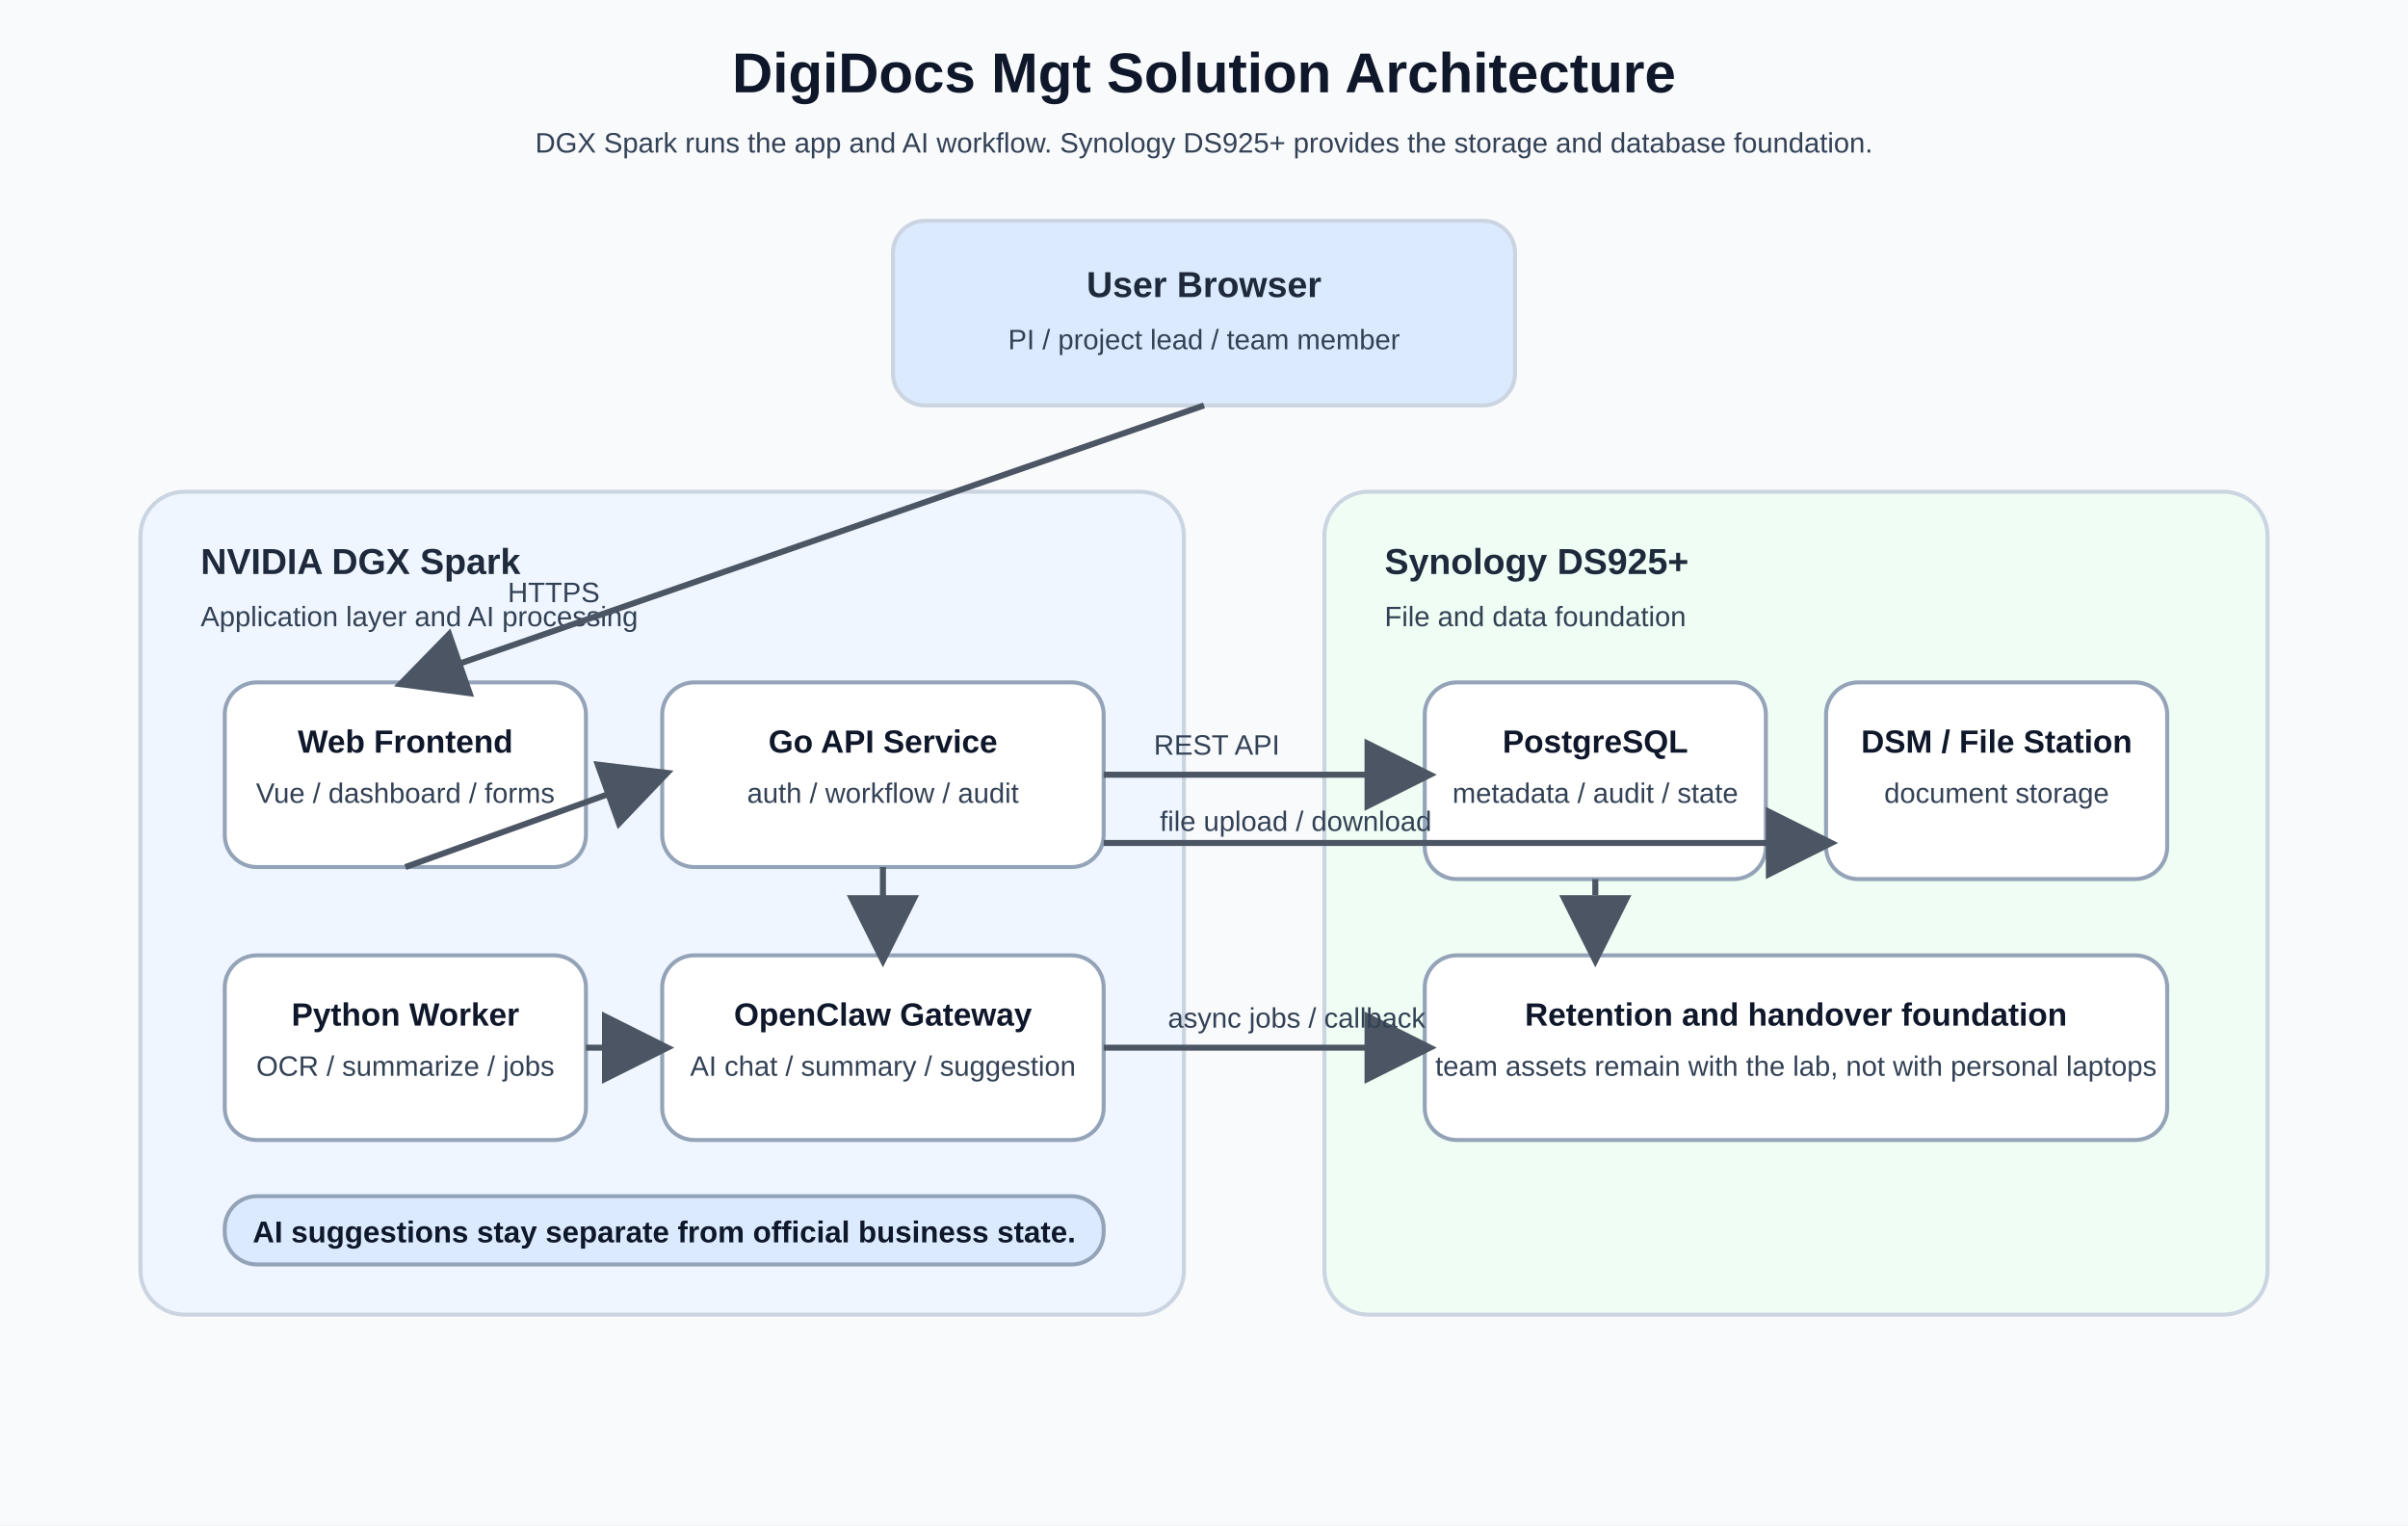
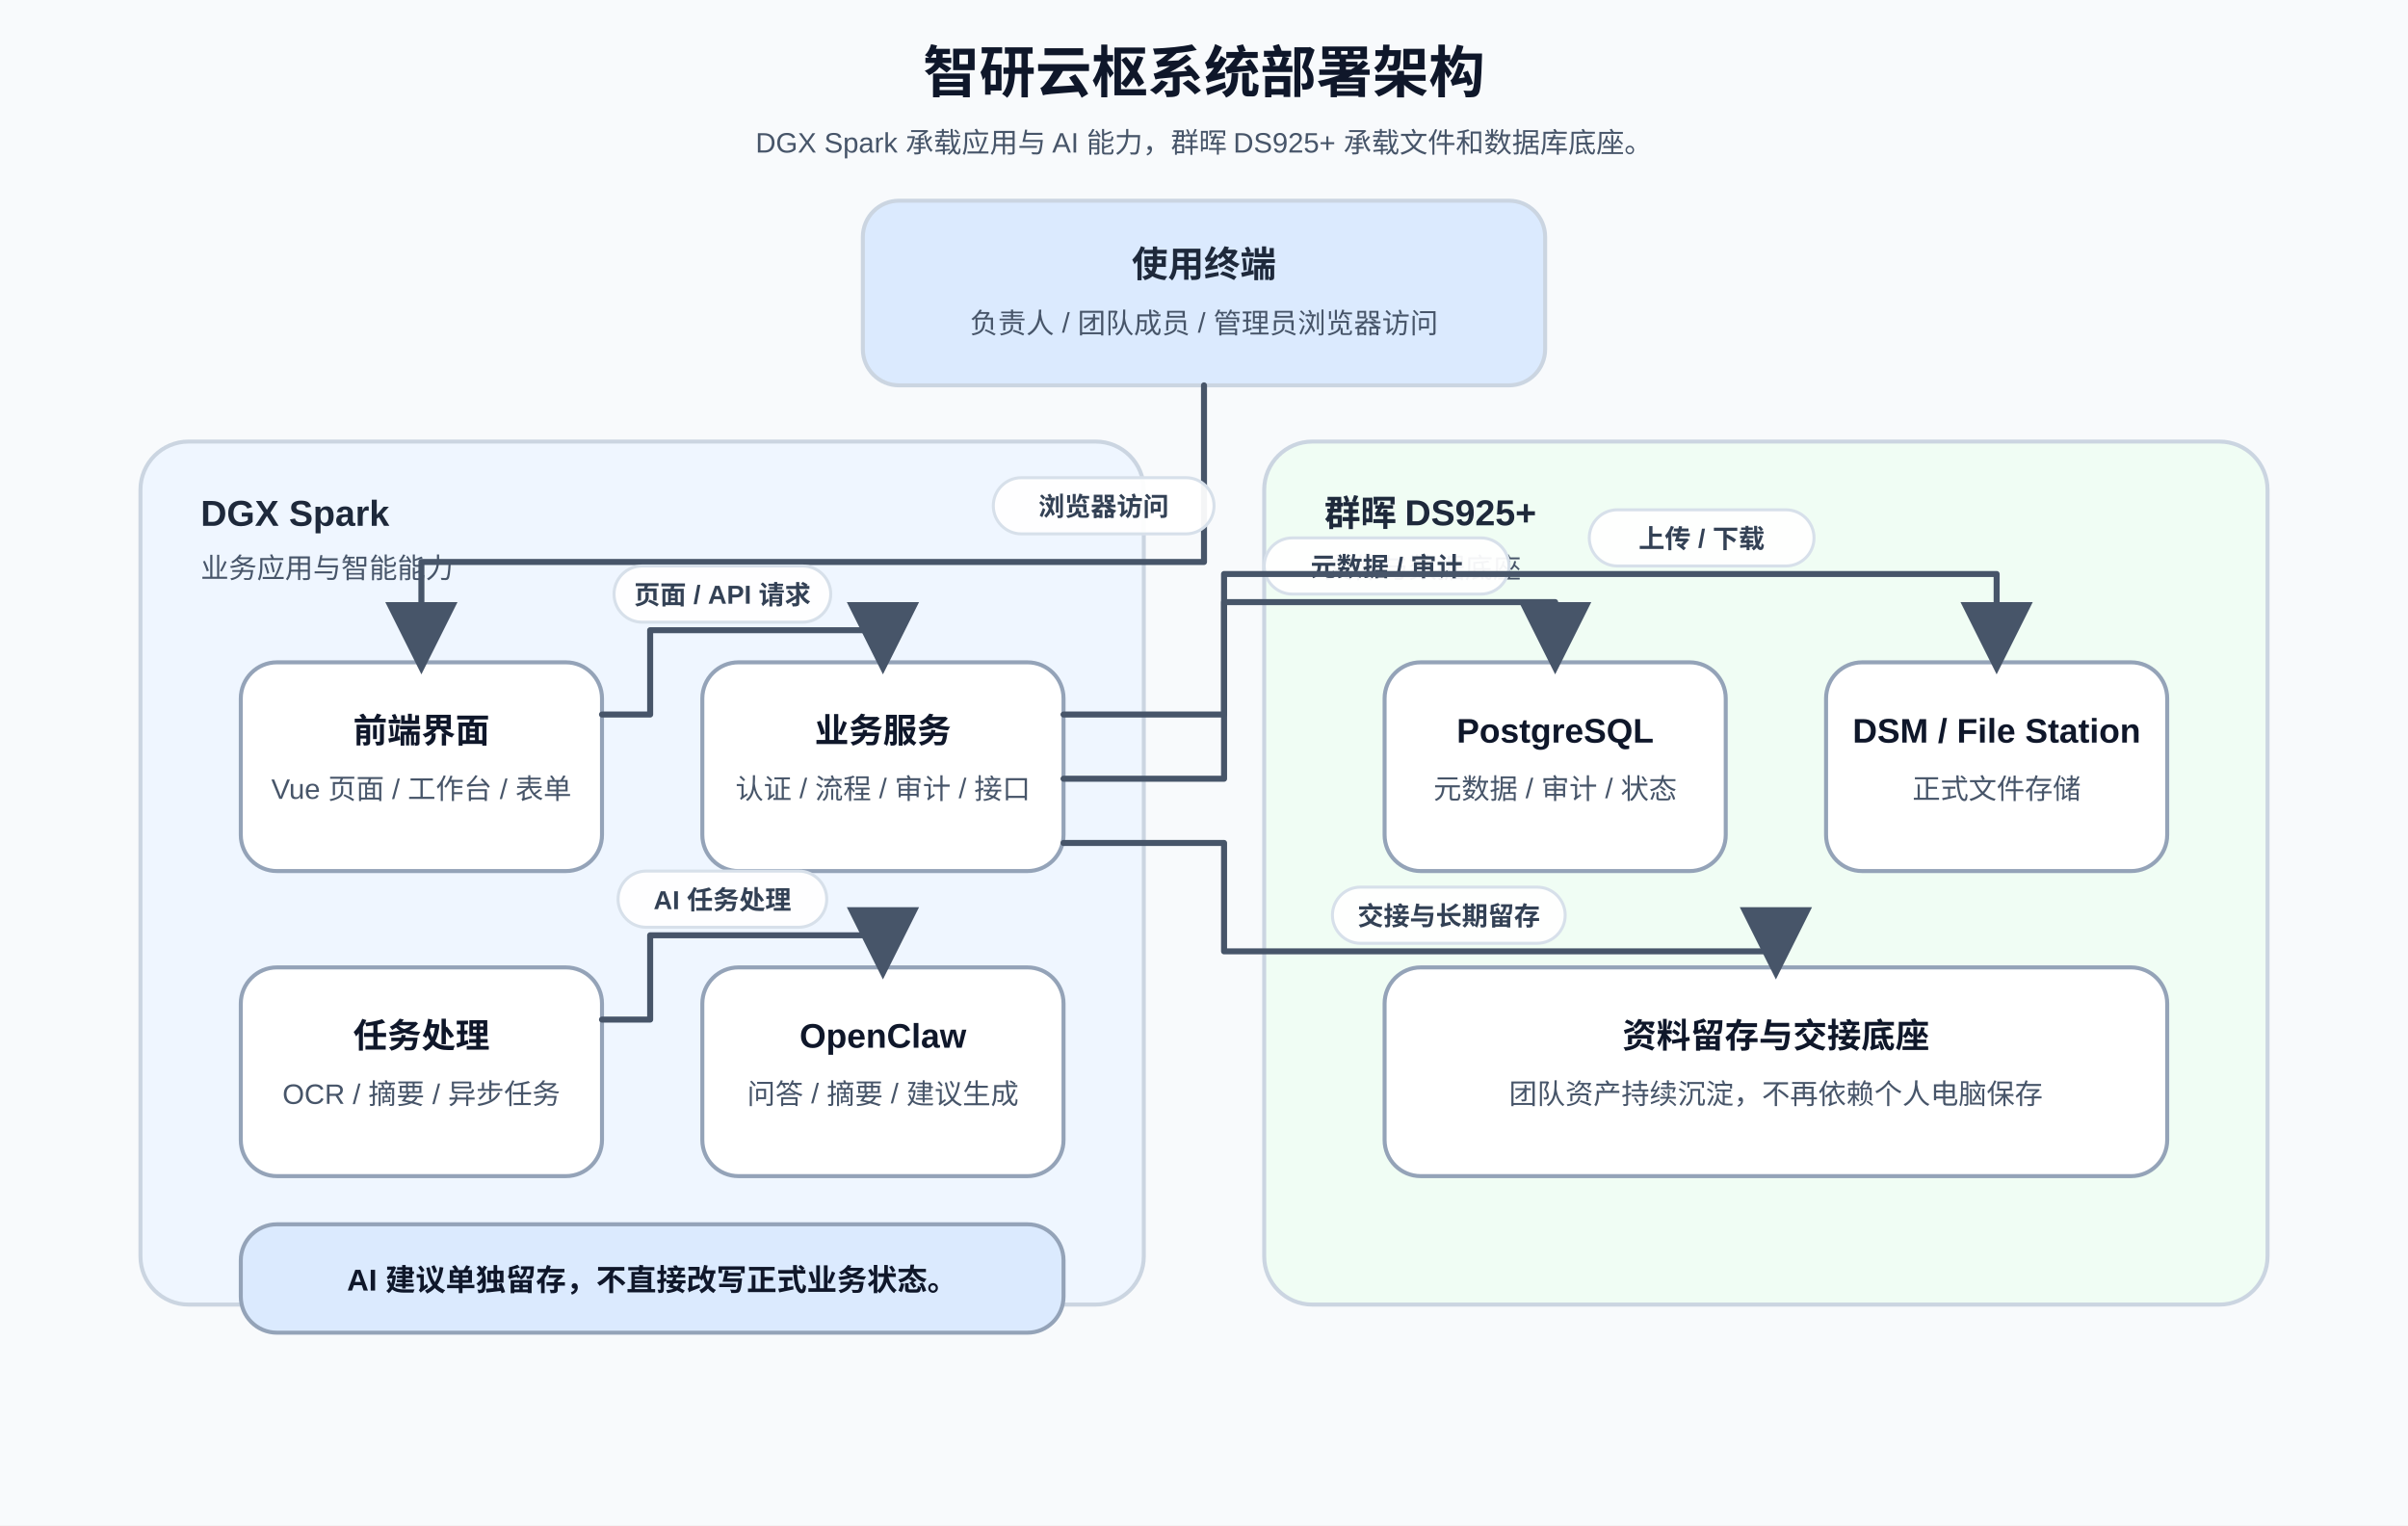
<svg xmlns="http://www.w3.org/2000/svg" width="1200" height="760" viewBox="0 0 1200 760" role="img" aria-labelledby="title desc">
  <defs>
    <marker id="arrow" markerWidth="12" markerHeight="12" refX="10" refY="6" orient="auto">
-       <path d="M 0 0 L 12 6 L 0 12 z" fill="#4b5563" />
+       <path d="M 0 0 L 12 6 L 0 12 z" fill="#475569" />
    </marker>
    <style>
-       .title { font: 700 28px Arial, sans-serif; fill: #0f172a; }
-       .subtitle { font: 600 18px Arial, sans-serif; fill: #1e293b; }
-       .label { font: 600 16px Arial, sans-serif; fill: #0f172a; }
-       .small { font: 400 14px Arial, sans-serif; fill: #334155; }
-       .note { font: 600 15px Arial, sans-serif; fill: #0f172a; }
+       .title { font: 700 28px Arial, "Noto Sans CJK SC", sans-serif; fill: #0f172a; }
+       .subtitle { font: 600 18px Arial, "Noto Sans CJK SC", sans-serif; fill: #1e293b; }
+       .label { font: 700 17px Arial, "Noto Sans CJK SC", sans-serif; fill: #0f172a; }
+       .small { font: 400 14px Arial, "Noto Sans CJK SC", sans-serif; fill: #475569; }
+       .note { font: 600 15px Arial, "Noto Sans CJK SC", sans-serif; fill: #0f172a; }
      .frame { stroke: #cbd5e1; stroke-width: 2; }
      .box { stroke: #94a3b8; stroke-width: 2; }
-       .line { stroke: #4b5563; stroke-width: 3; fill: none; marker-end: url(#arrow); }
-       .dash { stroke-dasharray: 8 6; }
+       .line {
+         stroke: #475569;
+         stroke-width: 3;
+         fill: none;
+         marker-end: url(#arrow);
+         stroke-linecap: round;
+         stroke-linejoin: round;
+       }
+       .pill-box { fill: rgba(255, 255, 255, 0.94); stroke: #d7e0ea; stroke-width: 1.5; }
+       .pill-text { font: 600 13px Arial, "Noto Sans CJK SC", sans-serif; fill: #334155; }
    </style>
  </defs>
  <rect width="1200" height="760" fill="#f8fafc" />
-   <text x="600" y="46" text-anchor="middle" class="title">DigiDocs Mgt Solution Architecture</text>
-   <text x="600" y="76" text-anchor="middle" class="small">DGX Spark runs the app and AI workflow. Synology DS925+ provides the storage and database foundation.</text>
-   <rect x="445" y="110" rx="16" ry="16" width="310" height="92" fill="#dbeafe" class="frame" />
-   <text x="600" y="148" text-anchor="middle" class="subtitle">User Browser</text>
-   <text x="600" y="174" text-anchor="middle" class="small">PI / project lead / team member</text>
-   <rect x="70" y="245" rx="22" ry="22" width="520" height="410" fill="#eff6ff" class="frame" />
-   <text x="100" y="286" class="subtitle">NVIDIA DGX Spark</text>
-   <text x="100" y="312" class="small">Application layer and AI processing</text>
-   <rect x="112" y="340" rx="16" ry="16" width="180" height="92" fill="#ffffff" class="box" />
-   <text x="202" y="375" text-anchor="middle" class="label">Web Frontend</text>
-   <text x="202" y="400" text-anchor="middle" class="small">Vue / dashboard / forms</text>
-   <rect x="330" y="340" rx="16" ry="16" width="220" height="92" fill="#ffffff" class="box" />
-   <text x="440" y="375" text-anchor="middle" class="label">Go API Service</text>
-   <text x="440" y="400" text-anchor="middle" class="small">auth / workflow / audit</text>
-   <rect x="112" y="476" rx="16" ry="16" width="180" height="92" fill="#ffffff" class="box" />
-   <text x="202" y="511" text-anchor="middle" class="label">Python Worker</text>
-   <text x="202" y="536" text-anchor="middle" class="small">OCR / summarize / jobs</text>
-   <rect x="330" y="476" rx="16" ry="16" width="220" height="92" fill="#ffffff" class="box" />
-   <text x="440" y="511" text-anchor="middle" class="label">OpenClaw Gateway</text>
-   <text x="440" y="536" text-anchor="middle" class="small">AI chat / summary / suggestion</text>
-   <rect x="112" y="596" rx="16" ry="16" width="438" height="34" fill="#dbeafe" class="box" />
-   <text x="331" y="619" text-anchor="middle" class="note">AI suggestions stay separate from official business state.</text>
-   <rect x="660" y="245" rx="22" ry="22" width="470" height="410" fill="#f0fdf4" class="frame" />
-   <text x="690" y="286" class="subtitle">Synology DS925+</text>
-   <text x="690" y="312" class="small">File and data foundation</text>
-   <rect x="710" y="340" rx="16" ry="16" width="170" height="98" fill="#ffffff" class="box" />
-   <text x="795" y="375" text-anchor="middle" class="label">PostgreSQL</text>
-   <text x="795" y="400" text-anchor="middle" class="small">metadata / audit / state</text>
-   <rect x="910" y="340" rx="16" ry="16" width="170" height="98" fill="#ffffff" class="box" />
-   <text x="995" y="375" text-anchor="middle" class="label">DSM / File Station</text>
-   <text x="995" y="400" text-anchor="middle" class="small">document storage</text>
-   <rect x="710" y="476" rx="16" ry="16" width="370" height="92" fill="#ffffff" class="box" />
-   <text x="895" y="511" text-anchor="middle" class="label">Retention and handover foundation</text>
-   <text x="895" y="536" text-anchor="middle" class="small">team assets remain with the lab, not with personal laptops</text>
-   <line x1="600" y1="202" x2="202" y2="340" class="line" />
-   <line x1="202" y1="432" x2="330" y2="386" class="line" />
-   <line x1="440" y1="432" x2="440" y2="476" class="line" />
-   <line x1="292" y1="522" x2="330" y2="522" class="line" />
-   <line x1="550" y1="386" x2="710" y2="386" class="line" />
-   <line x1="550" y1="420" x2="910" y2="420" class="line" />
-   <path d="M 550 522 C 650 522, 650 522, 710 522" class="line" />
-   <path d="M 795 438 C 795 460, 795 470, 795 476" class="line dash" />
-   <text x="253" y="300" class="small">HTTPS</text>
-   <text x="575" y="376" class="small">REST API</text>
-   <text x="578" y="414" class="small">file upload / download</text>
-   <text x="582" y="512" class="small">async jobs / callback</text>
+   <text x="600" y="46" text-anchor="middle" class="title">智研云枢系统部署架构</text>
+   <text x="600" y="76" text-anchor="middle" class="small">DGX Spark 承载应用与 AI 能力，群晖 DS925+ 承载文件和数据库底座。</text>
+   <rect x="430" y="100" rx="18" ry="18" width="340" height="92" fill="#dbeafe" class="frame" />
+   <text x="600" y="138" text-anchor="middle" class="subtitle">使用终端</text>
+   <text x="600" y="166" text-anchor="middle" class="small">负责人 / 团队成员 / 管理员浏览器访问</text>
+   <rect x="70" y="220" rx="24" ry="24" width="500" height="430" fill="#eff6ff" class="frame" />
+   <text x="100" y="262" class="subtitle">DGX Spark</text>
+   <text x="100" y="288" class="small">业务应用与智能能力</text>
+   <rect x="120" y="330" rx="18" ry="18" width="180" height="104" fill="#ffffff" class="box" />
+   <text x="210" y="370" text-anchor="middle" class="label">前端界面</text>
+   <text x="210" y="398" text-anchor="middle" class="small">Vue 页面 / 工作台 / 表单</text>
+   <rect x="350" y="330" rx="18" ry="18" width="180" height="104" fill="#ffffff" class="box" />
+   <text x="440" y="370" text-anchor="middle" class="label">业务服务</text>
+   <text x="440" y="398" text-anchor="middle" class="small">认证 / 流程 / 审计 / 接口</text>
+   <rect x="120" y="482" rx="18" ry="18" width="180" height="104" fill="#ffffff" class="box" />
+   <text x="210" y="522" text-anchor="middle" class="label">任务处理</text>
+   <text x="210" y="550" text-anchor="middle" class="small">OCR / 摘要 / 异步任务</text>
+   <rect x="350" y="482" rx="18" ry="18" width="180" height="104" fill="#ffffff" class="box" />
+   <text x="440" y="522" text-anchor="middle" class="label">OpenClaw</text>
+   <text x="440" y="550" text-anchor="middle" class="small">问答 / 摘要 / 建议生成</text>
+   <rect x="120" y="610" rx="18" ry="18" width="410" height="54" fill="#dbeafe" class="box" />
+   <text x="325" y="643" text-anchor="middle" class="note">AI 建议单独留存，不直接改写正式业务状态。</text>
+   <rect x="630" y="220" rx="24" ry="24" width="500" height="430" fill="#f0fdf4" class="frame" />
+   <text x="660" y="262" class="subtitle">群晖 DS925+</text>
+   <text x="660" y="288" class="small">文件与数据底座</text>
+   <rect x="690" y="330" rx="18" ry="18" width="170" height="104" fill="#ffffff" class="box" />
+   <text x="775" y="370" text-anchor="middle" class="label">PostgreSQL</text>
+   <text x="775" y="398" text-anchor="middle" class="small">元数据 / 审计 / 状态</text>
+   <rect x="910" y="330" rx="18" ry="18" width="170" height="104" fill="#ffffff" class="box" />
+   <text x="995" y="370" text-anchor="middle" class="label">DSM / File Station</text>
+   <text x="995" y="398" text-anchor="middle" class="small">正式文件存储</text>
+   <rect x="690" y="482" rx="18" ry="18" width="390" height="104" fill="#ffffff" class="box" />
+   <text x="885" y="522" text-anchor="middle" class="label">资料留存与交接底座</text>
+   <text x="885" y="550" text-anchor="middle" class="small">团队资产持续沉淀，不再依赖个人电脑保存</text>
+   <path d="M 600 192 L 600 280 L 210 280 L 210 330" class="line" />
+   <rect x="495" y="238" rx="14" ry="14" width="110" height="28" class="pill-box" />
+   <text x="550" y="257" text-anchor="middle" class="pill-text">浏览器访问</text>
+   <path d="M 300 356 L 324 356 L 324 314 L 440 314 L 440 330" class="line" />
+   <rect x="306" y="282" rx="14" ry="14" width="108" height="28" class="pill-box" />
+   <text x="360" y="301" text-anchor="middle" class="pill-text">页面 / API 请求</text>
+   <path d="M 300 508 L 324 508 L 324 466 L 440 466 L 440 482" class="line" />
+   <rect x="308" y="434" rx="14" ry="14" width="104" height="28" class="pill-box" />
+   <text x="360" y="453" text-anchor="middle" class="pill-text">AI 任务处理</text>
+   <path d="M 530 356 L 610 356 L 610 300 L 775 300 L 775 330" class="line" />
+   <rect x="630" y="268" rx="14" ry="14" width="122" height="28" class="pill-box" />
+   <text x="691" y="287" text-anchor="middle" class="pill-text">元数据 / 审计</text>
+   <path d="M 530 388 L 610 388 L 610 286 L 995 286 L 995 330" class="line" />
+   <rect x="792" y="254" rx="14" ry="14" width="112" height="28" class="pill-box" />
+   <text x="848" y="273" text-anchor="middle" class="pill-text">上传 / 下载</text>
+   <path d="M 530 420 L 610 420 L 610 474 L 885 474 L 885 482" class="line" />
+   <rect x="664" y="442" rx="14" ry="14" width="116" height="28" class="pill-box" />
+   <text x="722" y="461" text-anchor="middle" class="pill-text">交接与长期留存</text>
</svg>
